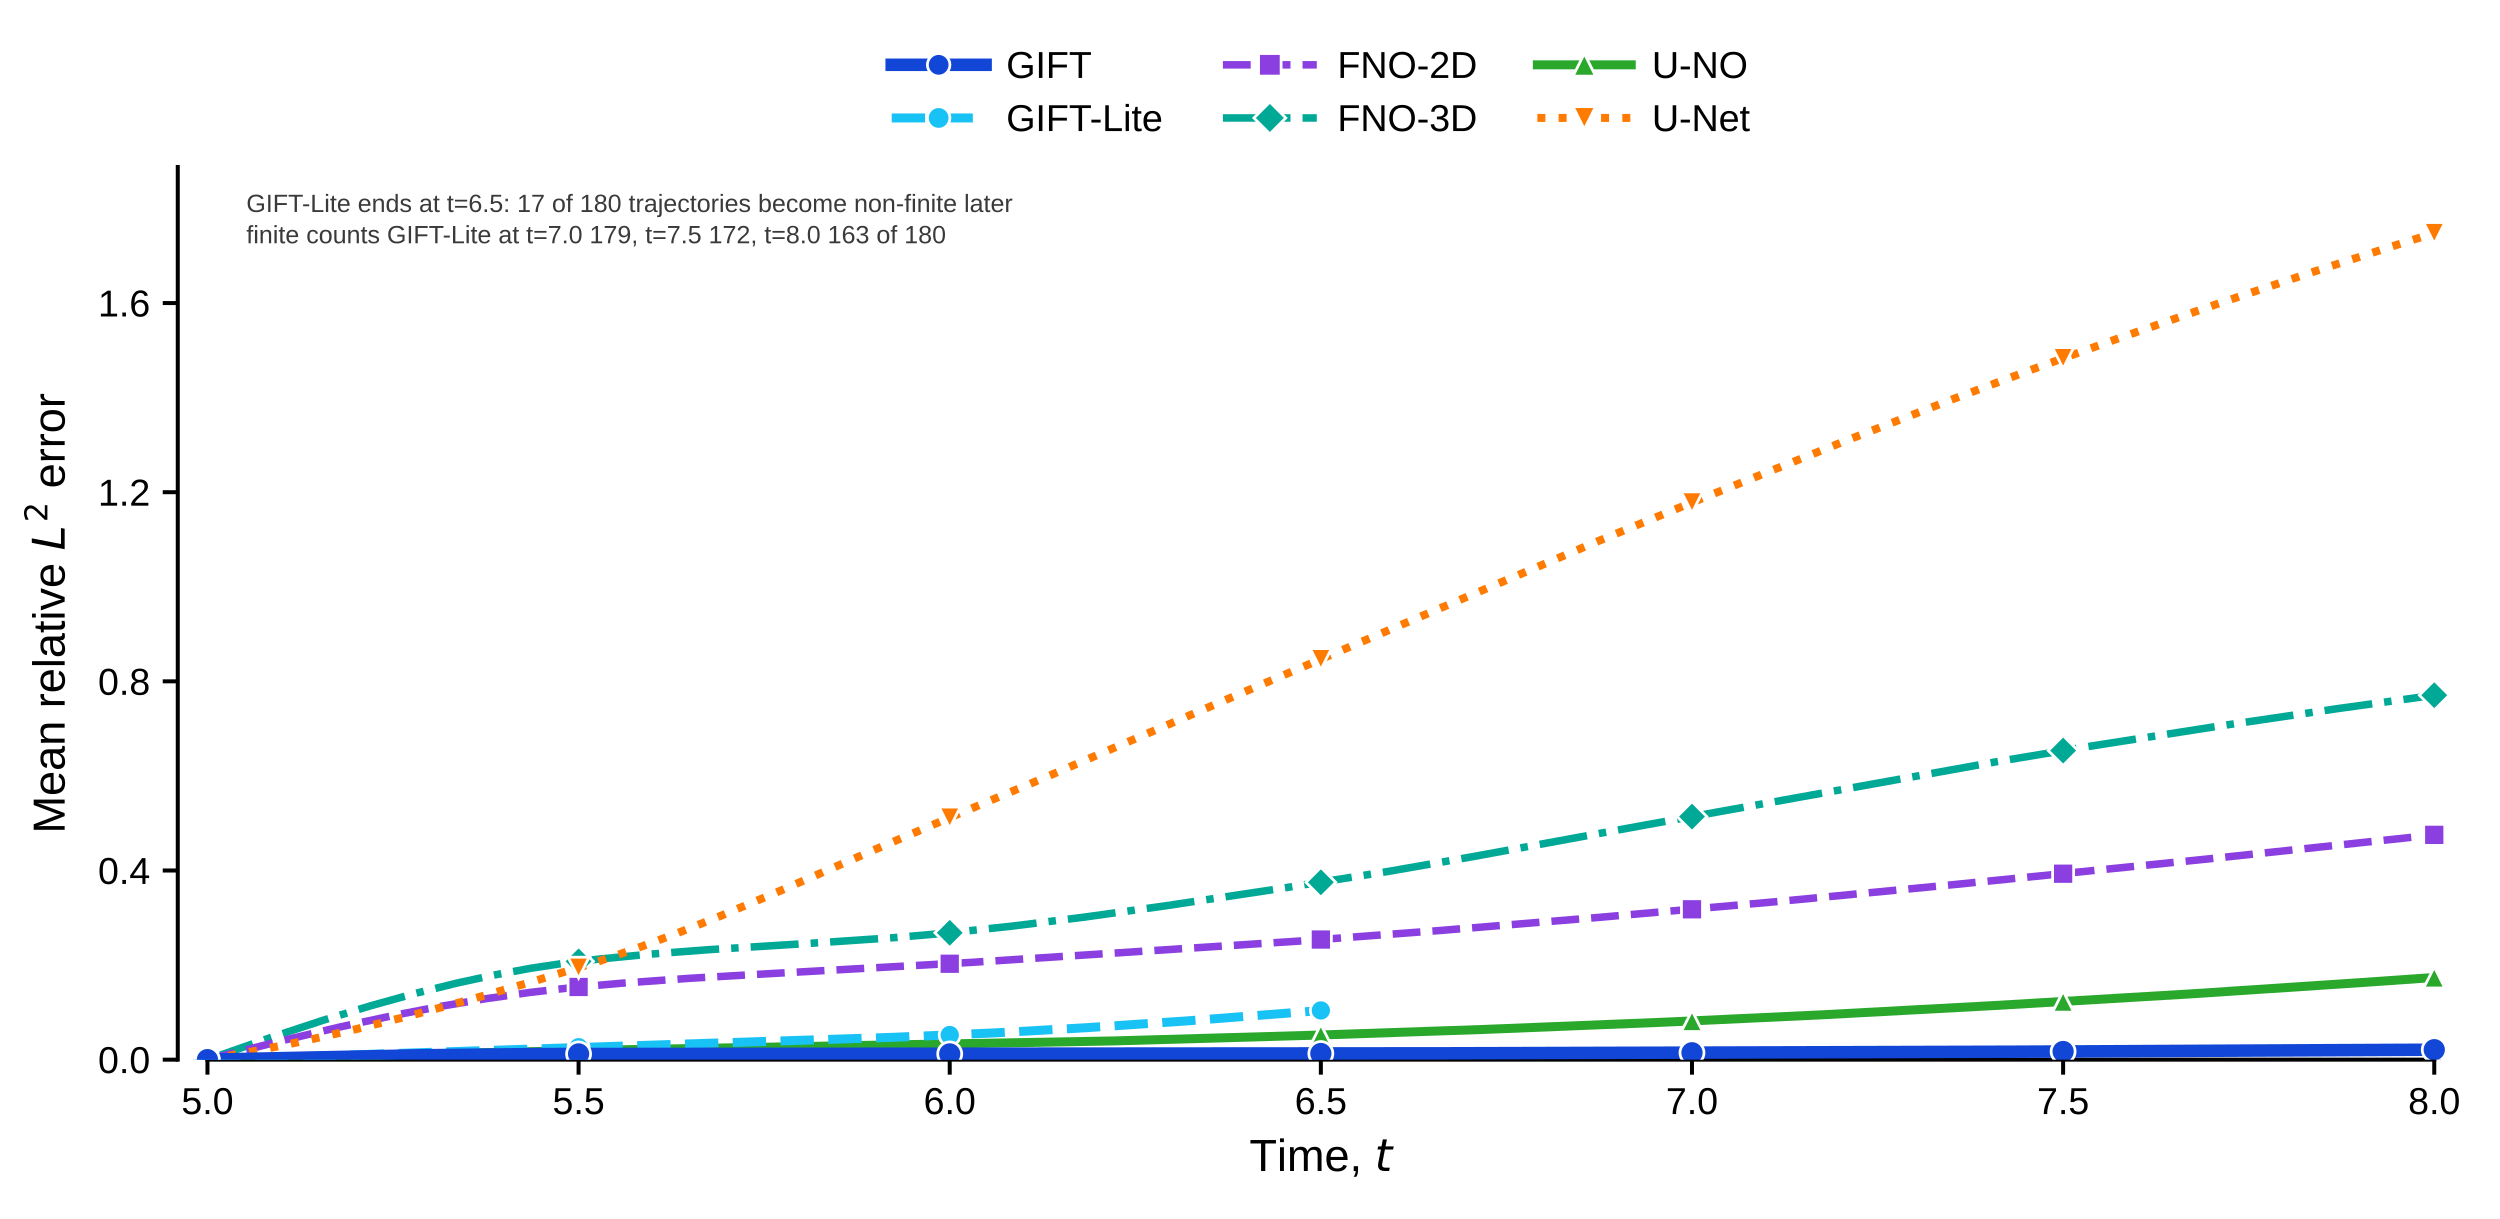
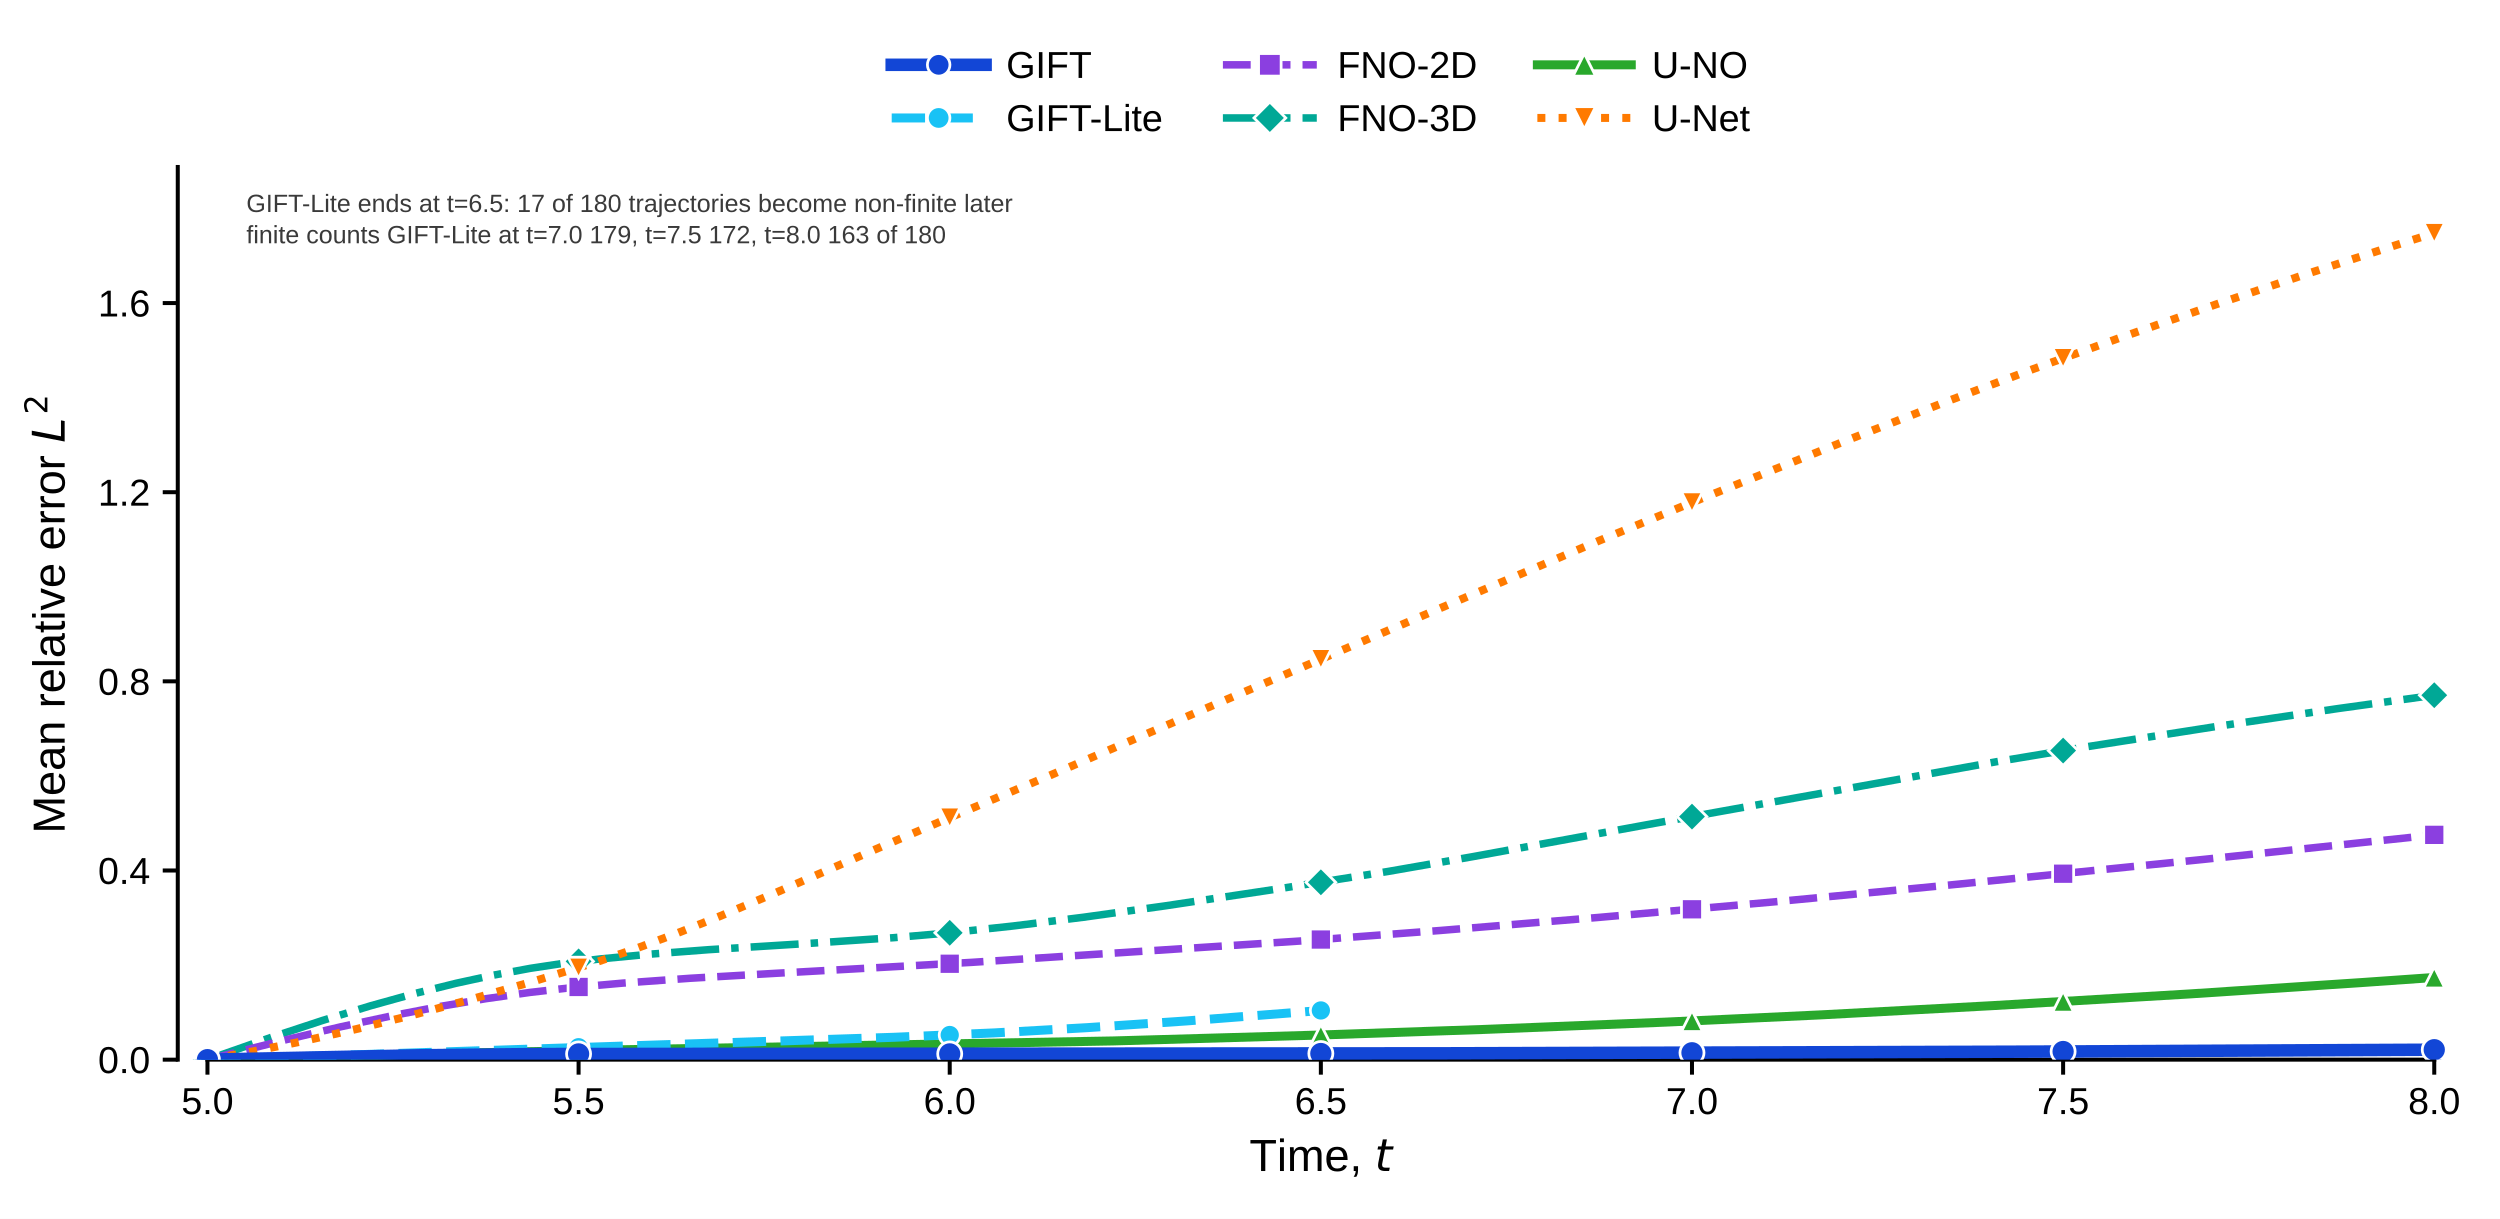
<svg xmlns="http://www.w3.org/2000/svg" xmlns:xlink="http://www.w3.org/1999/xlink" width="499.186pt" height="243.374pt" viewBox="0 0 499.186 243.374" version="1.1">
  <defs>
    <style type="text/css">*{stroke-linejoin: round; stroke-linecap: butt}</style>
  </defs>
  <g id="figure_1">
    <g id="patch_1">
      <path d="M 0 243.374  L 499.186 243.374  L 499.186 0  L 0 0  z " style="fill: #ffffff" />
    </g>
    <g id="axes_1">
      <g id="patch_2">
        <path d="M 35.495 211.584  L 491.986 211.584  L 491.986 33.342  L 35.495 33.342  z " style="fill: #ffffff" />
      </g>
      <g id="matplotlib.axis_1">
        <g id="xtick_1">
          <g id="line2d_1">
            <defs>
-               <path id="m3023a584ef" d="M 0 0  L 0 3  " style="stroke: #000000; stroke-width: 0.8" />
+               <path id="maf83a88691" d="M 0 0  L 0 3  " style="stroke: #000000; stroke-width: 0.8" />
            </defs>
            <g>
-               <use xlink:href="#m3023a584ef" x="41.423" y="211.584" style="stroke: #000000; stroke-width: 0.8" />
+               <use xlink:href="#maf83a88691" x="41.423" y="211.584" style="stroke: #000000; stroke-width: 0.8" />
            </g>
          </g>
          <g id="text_1">
            <text style="font-size: 7.5px; font-family: 'Arial', 'DejaVu Sans', 'Liberation Sans', sans-serif; text-anchor: middle" x="41.423" y="222.452" transform="rotate(-0 41.42346 222.4525)">5.0</text>
          </g>
        </g>
        <g id="xtick_2">
          <g id="line2d_2">
            <g>
-               <use xlink:href="#m3023a584ef" x="115.529" y="211.584" style="stroke: #000000; stroke-width: 0.8" />
+               <use xlink:href="#maf83a88691" x="115.529" y="211.584" style="stroke: #000000; stroke-width: 0.8" />
            </g>
          </g>
          <g id="text_2">
            <text style="font-size: 7.5px; font-family: 'Arial', 'DejaVu Sans', 'Liberation Sans', sans-serif; text-anchor: middle" x="115.529" y="222.452" transform="rotate(-0 115.5292 222.4525)">5.5</text>
          </g>
        </g>
        <g id="xtick_3">
          <g id="line2d_3">
            <g>
-               <use xlink:href="#m3023a584ef" x="189.635" y="211.584" style="stroke: #000000; stroke-width: 0.8" />
+               <use xlink:href="#maf83a88691" x="189.635" y="211.584" style="stroke: #000000; stroke-width: 0.8" />
            </g>
          </g>
          <g id="text_3">
            <text style="font-size: 7.5px; font-family: 'Arial', 'DejaVu Sans', 'Liberation Sans', sans-serif; text-anchor: middle" x="189.635" y="222.452" transform="rotate(-0 189.6349 222.4525)">6.0</text>
          </g>
        </g>
        <g id="xtick_4">
          <g id="line2d_4">
            <g>
-               <use xlink:href="#m3023a584ef" x="263.741" y="211.584" style="stroke: #000000; stroke-width: 0.8" />
+               <use xlink:href="#maf83a88691" x="263.741" y="211.584" style="stroke: #000000; stroke-width: 0.8" />
            </g>
          </g>
          <g id="text_4">
            <text style="font-size: 7.5px; font-family: 'Arial', 'DejaVu Sans', 'Liberation Sans', sans-serif; text-anchor: middle" x="263.741" y="222.452" transform="rotate(-0 263.7407 222.4525)">6.5</text>
          </g>
        </g>
        <g id="xtick_5">
          <g id="line2d_5">
            <g>
-               <use xlink:href="#m3023a584ef" x="337.846" y="211.584" style="stroke: #000000; stroke-width: 0.8" />
+               <use xlink:href="#maf83a88691" x="337.846" y="211.584" style="stroke: #000000; stroke-width: 0.8" />
            </g>
          </g>
          <g id="text_5">
            <text style="font-size: 7.5px; font-family: 'Arial', 'DejaVu Sans', 'Liberation Sans', sans-serif; text-anchor: middle" x="337.846" y="222.452" transform="rotate(-0 337.8464 222.4525)">7.0</text>
          </g>
        </g>
        <g id="xtick_6">
          <g id="line2d_6">
            <g>
-               <use xlink:href="#m3023a584ef" x="411.952" y="211.584" style="stroke: #000000; stroke-width: 0.8" />
+               <use xlink:href="#maf83a88691" x="411.952" y="211.584" style="stroke: #000000; stroke-width: 0.8" />
            </g>
          </g>
          <g id="text_6">
            <text style="font-size: 7.5px; font-family: 'Arial', 'DejaVu Sans', 'Liberation Sans', sans-serif; text-anchor: middle" x="411.952" y="222.452" transform="rotate(-0 411.9521 222.4525)">7.5</text>
          </g>
        </g>
        <g id="xtick_7">
          <g id="line2d_7">
            <g>
-               <use xlink:href="#m3023a584ef" x="486.058" y="211.584" style="stroke: #000000; stroke-width: 0.8" />
+               <use xlink:href="#maf83a88691" x="486.058" y="211.584" style="stroke: #000000; stroke-width: 0.8" />
            </g>
          </g>
          <g id="text_7">
            <text style="font-size: 7.5px; font-family: 'Arial', 'DejaVu Sans', 'Liberation Sans', sans-serif; text-anchor: middle" x="486.058" y="222.452" transform="rotate(-0 486.0579 222.4525)">8.0</text>
          </g>
        </g>
        <g id="text_8">
          <g transform="translate(249.4757 234.3851)">
            <text>
              <tspan x="0" y="-0.562" style="font-size: 9px; font-family: 'Arial'">T</tspan>
              <tspan x="5.498" y="-0.562" style="font-size: 9px; font-family: 'Arial'">i</tspan>
              <tspan x="7.497" y="-0.562" style="font-size: 9px; font-family: 'Arial'">m</tspan>
              <tspan x="14.994" y="-0.562" style="font-size: 9px; font-family: 'Arial'">e</tspan>
              <tspan x="20" y="-0.562" style="font-size: 9px; font-family: 'Arial'">,</tspan>
              <tspan x="22.5" y="-0.562" style="font-size: 9px; font-family: 'Arial'"> </tspan>
              <tspan x="25" y="-0.562" style="font-style: oblique; font-size: 9px; font-family: 'DejaVu Sans'">t</tspan>
            </text>
          </g>
        </g>
      </g>
      <g id="matplotlib.axis_2">
        <g id="ytick_1">
          <g id="line2d_8">
            <defs>
-               <path id="m3b2d69af8d" d="M 0 0  L -3 0  " style="stroke: #000000; stroke-width: 0.8" />
+               <path id="m66aae5d46b" d="M 0 0  L -3 0  " style="stroke: #000000; stroke-width: 0.8" />
            </defs>
            <g>
-               <use xlink:href="#m3b2d69af8d" x="35.495" y="211.584" style="stroke: #000000; stroke-width: 0.8" />
+               <use xlink:href="#m66aae5d46b" x="35.495" y="211.584" style="stroke: #000000; stroke-width: 0.8" />
            </g>
          </g>
          <g id="text_9">
            <text style="font-size: 7.5px; font-family: 'Arial', 'DejaVu Sans', 'Liberation Sans', sans-serif; text-anchor: end" x="29.995" y="214.268" transform="rotate(-0 29.995 214.2683)">0.0</text>
          </g>
        </g>
        <g id="ytick_2">
          <g id="line2d_9">
            <g>
-               <use xlink:href="#m3b2d69af8d" x="35.495" y="173.816" style="stroke: #000000; stroke-width: 0.8" />
+               <use xlink:href="#m66aae5d46b" x="35.495" y="173.816" style="stroke: #000000; stroke-width: 0.8" />
            </g>
          </g>
          <g id="text_10">
            <text style="font-size: 7.5px; font-family: 'Arial', 'DejaVu Sans', 'Liberation Sans', sans-serif; text-anchor: end" x="29.995" y="176.501" transform="rotate(-0 29.995 176.5005)">0.4</text>
          </g>
        </g>
        <g id="ytick_3">
          <g id="line2d_10">
            <g>
-               <use xlink:href="#m3b2d69af8d" x="35.495" y="136.049" style="stroke: #000000; stroke-width: 0.8" />
+               <use xlink:href="#m66aae5d46b" x="35.495" y="136.049" style="stroke: #000000; stroke-width: 0.8" />
            </g>
          </g>
          <g id="text_11">
            <text style="font-size: 7.5px; font-family: 'Arial', 'DejaVu Sans', 'Liberation Sans', sans-serif; text-anchor: end" x="29.995" y="138.733" transform="rotate(-0 29.995 138.7328)">0.8</text>
          </g>
        </g>
        <g id="ytick_4">
          <g id="line2d_11">
            <g>
-               <use xlink:href="#m3b2d69af8d" x="35.495" y="98.281" style="stroke: #000000; stroke-width: 0.8" />
+               <use xlink:href="#m66aae5d46b" x="35.495" y="98.281" style="stroke: #000000; stroke-width: 0.8" />
            </g>
          </g>
          <g id="text_12">
            <text style="font-size: 7.5px; font-family: 'Arial', 'DejaVu Sans', 'Liberation Sans', sans-serif; text-anchor: end" x="29.995" y="100.965" transform="rotate(-0 29.995 100.965)">1.2</text>
          </g>
        </g>
        <g id="ytick_5">
          <g id="line2d_12">
            <g>
-               <use xlink:href="#m3b2d69af8d" x="35.495" y="60.513" style="stroke: #000000; stroke-width: 0.8" />
+               <use xlink:href="#m66aae5d46b" x="35.495" y="60.513" style="stroke: #000000; stroke-width: 0.8" />
            </g>
          </g>
          <g id="text_13">
            <text style="font-size: 7.5px; font-family: 'Arial', 'DejaVu Sans', 'Liberation Sans', sans-serif; text-anchor: end" x="29.995" y="63.197" transform="rotate(-0 29.995 63.19728)">1.6</text>
          </g>
        </g>
        <g id="text_14">
          <g transform="translate(13.78125 166.4279) rotate(-90)">
            <text>
              <tspan x="0" y="-0.873" style="font-size: 9px; font-family: 'Arial'">M</tspan>
              <tspan x="7.497" y="-0.873" style="font-size: 9px; font-family: 'Arial'">e</tspan>
              <tspan x="12.502" y="-0.873" style="font-size: 9px; font-family: 'Arial'">a</tspan>
              <tspan x="17.508" y="-0.873" style="font-size: 9px; font-family: 'Arial'">n</tspan>
              <tspan x="22.513" y="-0.873" style="font-size: 9px; font-family: 'Arial'"> </tspan>
              <tspan x="25.014" y="-0.873" style="font-size: 9px; font-family: 'Arial'">r</tspan>
              <tspan x="28.011" y="-0.873" style="font-size: 9px; font-family: 'Arial'">e</tspan>
              <tspan x="33.016" y="-0.873" style="font-size: 9px; font-family: 'Arial'">l</tspan>
              <tspan x="35.016" y="-0.873" style="font-size: 9px; font-family: 'Arial'">a</tspan>
              <tspan x="40.021" y="-0.873" style="font-size: 9px; font-family: 'Arial'">t</tspan>
              <tspan x="42.521" y="-0.873" style="font-size: 9px; font-family: 'Arial'">i</tspan>
              <tspan x="44.521" y="-0.873" style="font-size: 9px; font-family: 'Arial'">v</tspan>
              <tspan x="49.021" y="-0.873" style="font-size: 9px; font-family: 'Arial'">e</tspan>
              <tspan x="54.026" y="-0.873" style="font-size: 9px; font-family: 'Arial'"> </tspan>
-               <tspan x="66.427" y="-0.873" style="font-size: 9px; font-family: 'Arial'"> </tspan>
-               <tspan x="68.927" y="-0.873" style="font-size: 9px; font-family: 'Arial'">e</tspan>
-               <tspan x="73.933" y="-0.873" style="font-size: 9px; font-family: 'Arial'">r</tspan>
-               <tspan x="76.93" y="-0.873" style="font-size: 9px; font-family: 'Arial'">r</tspan>
-               <tspan x="79.927" y="-0.873" style="font-size: 9px; font-family: 'Arial'">o</tspan>
-               <tspan x="84.932" y="-0.873" style="font-size: 9px; font-family: 'Arial'">r</tspan>
-               <tspan x="56.527" y="-0.873" style="font-style: oblique; font-size: 9px; font-family: 'DejaVu Sans'">L</tspan>
-               <tspan x="62.173" y="-4.319" style="font-size: 6.3px; font-family: 'DejaVu Sans'">2</tspan>
+               <tspan x="56.527" y="-0.873" style="font-size: 9px; font-family: 'Arial'">e</tspan>
+               <tspan x="61.532" y="-0.873" style="font-size: 9px; font-family: 'Arial'">r</tspan>
+               <tspan x="64.529" y="-0.873" style="font-size: 9px; font-family: 'Arial'">r</tspan>
+               <tspan x="67.526" y="-0.873" style="font-size: 9px; font-family: 'Arial'">o</tspan>
+               <tspan x="72.532" y="-0.873" style="font-size: 9px; font-family: 'Arial'">r</tspan>
+               <tspan x="75.529" y="-0.873" style="font-size: 9px; font-family: 'Arial'"> </tspan>
+               <tspan x="78.029" y="-0.873" style="font-style: oblique; font-size: 9px; font-family: 'DejaVu Sans'">L</tspan>
+               <tspan x="83.675" y="-4.319" style="font-size: 6.3px; font-family: 'DejaVu Sans'">2</tspan>
            </text>
          </g>
        </g>
      </g>
      <g id="patch_3">
        <path d="M 35.495 211.584  L 35.495 33.342  " style="fill: none; stroke: #000000; stroke-width: 0.8; stroke-linejoin: miter; stroke-linecap: square" />
      </g>
      <g id="patch_4">
        <path d="M 41.423 211.584  L 486.058 211.584  " style="fill: none; stroke: #000000; stroke-width: 0.8; stroke-linejoin: miter; stroke-linecap: square" />
      </g>
      <g id="line2d_13">
-         <path d="M 41.423 211.584  L 54.021 207.175  L 64.396 203.759  L 74.03 200.822  L 82.923 198.354  L 91.074 196.333  L 98.485 194.722  L 105.895 193.35  L 112.565 192.34  L 119.976 191.46  L 129.609 190.535  L 141.466 189.629  L 161.475 188.377  L 178.519 187.226  L 189.635 186.259  L 202.233 184.904  L 216.313 183.151  L 232.616 180.883  L 254.848 177.542  L 277.08 174.021  L 294.124 171.043  L 328.954 164.653  L 398.613 152.102  L 416.398 149.15  L 442.335 145.092  L 466.79 141.489  L 486.058 138.816  L 486.058 138.816  " clip-path="url(#p2c174005ed)" style="fill: none; stroke-dasharray: 9.6,2.4,1.5,2.4; stroke-dashoffset: 0; stroke: #00a896; stroke-width: 1.5" />
+         <path d="M 41.423 211.584  L 54.021 207.175  L 64.396 203.759  L 74.03 200.822  L 82.923 198.354  L 91.074 196.333  L 98.485 194.722  L 105.895 193.35  L 112.565 192.34  L 119.976 191.46  L 129.609 190.535  L 141.466 189.629  L 161.475 188.377  L 178.519 187.226  L 189.635 186.259  L 202.233 184.904  L 216.313 183.151  L 232.616 180.883  L 254.848 177.542  L 277.08 174.021  L 294.124 171.043  L 328.954 164.653  L 398.613 152.102  L 416.398 149.15  L 442.335 145.092  L 466.79 141.489  L 486.058 138.816  L 486.058 138.816  " clip-path="url(#pe3a542107c)" style="fill: none; stroke-dasharray: 9.6,2.4,1.5,2.4; stroke-dashoffset: 0; stroke: #00a896; stroke-width: 1.5" />
      </g>
      <g id="line2d_14">
        <defs>
-           <path id="m22f53a577e" d="M 0 2.97  L 2.97 0  L 0 -2.97  L -2.97 0  z " style="stroke: #ffffff; stroke-width: 0.55; stroke-linejoin: miter" />
-         </defs>
-         <g clip-path="url(#p2c174005ed)">
-           <use xlink:href="#m22f53a577e" x="41.423" y="211.584" style="fill: #00a896; stroke: #ffffff; stroke-width: 0.55; stroke-linejoin: miter" />
-           <use xlink:href="#m22f53a577e" x="115.529" y="191.963" style="fill: #00a896; stroke: #ffffff; stroke-width: 0.55; stroke-linejoin: miter" />
-           <use xlink:href="#m22f53a577e" x="189.635" y="186.259" style="fill: #00a896; stroke: #ffffff; stroke-width: 0.55; stroke-linejoin: miter" />
-           <use xlink:href="#m22f53a577e" x="263.741" y="176.174" style="fill: #00a896; stroke: #ffffff; stroke-width: 0.55; stroke-linejoin: miter" />
-           <use xlink:href="#m22f53a577e" x="337.846" y="163.054" style="fill: #00a896; stroke: #ffffff; stroke-width: 0.55; stroke-linejoin: miter" />
-           <use xlink:href="#m22f53a577e" x="411.952" y="149.868" style="fill: #00a896; stroke: #ffffff; stroke-width: 0.55; stroke-linejoin: miter" />
-           <use xlink:href="#m22f53a577e" x="486.058" y="138.816" style="fill: #00a896; stroke: #ffffff; stroke-width: 0.55; stroke-linejoin: miter" />
+           <path id="m7bc236d06b" d="M 0 2.97  L 2.97 0  L 0 -2.97  L -2.97 0  z " style="stroke: #ffffff; stroke-width: 0.55; stroke-linejoin: miter" />
+         </defs>
+         <g clip-path="url(#pe3a542107c)">
+           <use xlink:href="#m7bc236d06b" x="41.423" y="211.584" style="fill: #00a896; stroke: #ffffff; stroke-width: 0.55; stroke-linejoin: miter" />
+           <use xlink:href="#m7bc236d06b" x="115.529" y="191.963" style="fill: #00a896; stroke: #ffffff; stroke-width: 0.55; stroke-linejoin: miter" />
+           <use xlink:href="#m7bc236d06b" x="189.635" y="186.259" style="fill: #00a896; stroke: #ffffff; stroke-width: 0.55; stroke-linejoin: miter" />
+           <use xlink:href="#m7bc236d06b" x="263.741" y="176.174" style="fill: #00a896; stroke: #ffffff; stroke-width: 0.55; stroke-linejoin: miter" />
+           <use xlink:href="#m7bc236d06b" x="337.846" y="163.054" style="fill: #00a896; stroke: #ffffff; stroke-width: 0.55; stroke-linejoin: miter" />
+           <use xlink:href="#m7bc236d06b" x="411.952" y="149.868" style="fill: #00a896; stroke: #ffffff; stroke-width: 0.55; stroke-linejoin: miter" />
+           <use xlink:href="#m7bc236d06b" x="486.058" y="138.816" style="fill: #00a896; stroke: #ffffff; stroke-width: 0.55; stroke-linejoin: miter" />
        </g>
      </g>
      <g id="line2d_15">
-         <path d="M 41.423 211.584  L 56.245 207.811  L 68.102 205.011  L 78.476 202.776  L 88.11 200.918  L 97.003 199.417  L 105.895 198.151  L 114.047 197.218  L 124.422 196.296  L 137.761 195.337  L 154.805 194.349  L 194.081 192.154  L 260.035 187.869  L 287.455 185.803  L 319.32 183.174  L 354.891 180.021  L 388.979 176.745  L 440.112 171.589  L 483.094 167.023  L 486.058 166.7  L 486.058 166.7  " clip-path="url(#p2c174005ed)" style="fill: none; stroke-dasharray: 5.55,2.4; stroke-dashoffset: 0; stroke: #8b3fe0; stroke-width: 1.5" />
+         <path d="M 41.423 211.584  L 56.245 207.811  L 68.102 205.011  L 78.476 202.776  L 88.11 200.918  L 97.003 199.417  L 105.895 198.151  L 114.047 197.218  L 124.422 196.296  L 137.761 195.337  L 154.805 194.349  L 194.081 192.154  L 260.035 187.869  L 287.455 185.803  L 319.32 183.174  L 354.891 180.021  L 388.979 176.745  L 440.112 171.589  L 483.094 167.023  L 486.058 166.7  L 486.058 166.7  " clip-path="url(#pe3a542107c)" style="fill: none; stroke-dasharray: 5.55,2.4; stroke-dashoffset: 0; stroke: #8b3fe0; stroke-width: 1.5" />
      </g>
      <g id="legend_1">
        <g id="line2d_16">
          <path d="M 178.051 12.943  L 187.426 12.943  L 196.801 12.943  " style="fill: none; stroke: #1246d6; stroke-width: 2.5; stroke-linecap: square" />
          <defs>
-             <path id="m9d3c59c82a" d="M 0 2.25  C 0.597 2.25 1.169 2.013 1.591 1.591  C 2.013 1.169 2.25 0.597 2.25 0  C 2.25 -0.597 2.013 -1.169 1.591 -1.591  C 1.169 -2.013 0.597 -2.25 0 -2.25  C -0.597 -2.25 -1.169 -2.013 -1.591 -1.591  C -2.013 -1.169 -2.25 -0.597 -2.25 0  C -2.25 0.597 -2.013 1.169 -1.591 1.591  C -1.169 2.013 -0.597 2.25 0 2.25  z " style="stroke: #ffffff; stroke-width: 0.55" />
-           </defs>
-           <g>
-             <use xlink:href="#m9d3c59c82a" x="187.426" y="12.943" style="fill: #1246d6; stroke: #ffffff; stroke-width: 0.55" />
+             <path id="m7135bdcdab" d="M 0 2.25  C 0.597 2.25 1.169 2.013 1.591 1.591  C 2.013 1.169 2.25 0.597 2.25 0  C 2.25 -0.597 2.013 -1.169 1.591 -1.591  C 1.169 -2.013 0.597 -2.25 0 -2.25  C -0.597 -2.25 -1.169 -2.013 -1.591 -1.591  C -2.013 -1.169 -2.25 -0.597 -2.25 0  C -2.25 0.597 -2.013 1.169 -1.591 1.591  C -1.169 2.013 -0.597 2.25 0 2.25  z " style="stroke: #ffffff; stroke-width: 0.55" />
+           </defs>
+           <g>
+             <use xlink:href="#m7135bdcdab" x="187.426" y="12.943" style="fill: #1246d6; stroke: #ffffff; stroke-width: 0.55" />
          </g>
        </g>
        <g id="text_15">
          <text style="font-size: 7.5px; font-family: 'Arial', 'DejaVu Sans', 'Liberation Sans', sans-serif; text-anchor: start" x="200.926" y="15.568" transform="rotate(-0 200.9258 15.56836)">GIFT</text>
        </g>
        <g id="line2d_17">
          <path d="M 178.051 23.552  L 187.426 23.552  L 196.801 23.552  " style="fill: none; stroke-dasharray: 6.66,2.88; stroke-dashoffset: 0; stroke: #19c2f5; stroke-width: 1.8" />
          <defs>
-             <path id="m0f93054264" d="M 0 2.25  C 0.597 2.25 1.169 2.013 1.591 1.591  C 2.013 1.169 2.25 0.597 2.25 0  C 2.25 -0.597 2.013 -1.169 1.591 -1.591  C 1.169 -2.013 0.597 -2.25 0 -2.25  C -0.597 -2.25 -1.169 -2.013 -1.591 -1.591  C -2.013 -1.169 -2.25 -0.597 -2.25 0  C -2.25 0.597 -2.013 1.169 -1.591 1.591  C -1.169 2.013 -0.597 2.25 0 2.25  z " style="stroke: #ffffff; stroke-width: 0.55" />
-           </defs>
-           <g>
-             <use xlink:href="#m0f93054264" x="187.426" y="23.552" style="fill: #19c2f5; stroke: #ffffff; stroke-width: 0.55" />
+             <path id="mbcfdee666c" d="M 0 2.25  C 0.597 2.25 1.169 2.013 1.591 1.591  C 2.013 1.169 2.25 0.597 2.25 0  C 2.25 -0.597 2.013 -1.169 1.591 -1.591  C 1.169 -2.013 0.597 -2.25 0 -2.25  C -0.597 -2.25 -1.169 -2.013 -1.591 -1.591  C -2.013 -1.169 -2.25 -0.597 -2.25 0  C -2.25 0.597 -2.013 1.169 -1.591 1.591  C -1.169 2.013 -0.597 2.25 0 2.25  z " style="stroke: #ffffff; stroke-width: 0.55" />
+           </defs>
+           <g>
+             <use xlink:href="#mbcfdee666c" x="187.426" y="23.552" style="fill: #19c2f5; stroke: #ffffff; stroke-width: 0.55" />
          </g>
        </g>
        <g id="text_16">
          <text style="font-size: 7.5px; font-family: 'Arial', 'DejaVu Sans', 'Liberation Sans', sans-serif; text-anchor: start" x="200.926" y="26.177" transform="rotate(-0 200.9258 26.17734)">GIFT-Lite</text>
        </g>
        <g id="line2d_18">
          <path d="M 244.181 12.943  L 253.556 12.943  L 262.931 12.943  " style="fill: none; stroke-dasharray: 5.55,2.4; stroke-dashoffset: 0; stroke: #8b3fe0; stroke-width: 1.5" />
          <defs>
-             <path id="m4a6d211896" d="M -2.25 2.25  L 2.25 2.25  L 2.25 -2.25  L -2.25 -2.25  z " style="stroke: #ffffff; stroke-width: 0.55; stroke-linejoin: miter" />
-           </defs>
-           <g>
-             <use xlink:href="#m4a6d211896" x="253.556" y="12.943" style="fill: #8b3fe0; stroke: #ffffff; stroke-width: 0.55; stroke-linejoin: miter" />
+             <path id="m26092db5bb" d="M -2.25 2.25  L 2.25 2.25  L 2.25 -2.25  L -2.25 -2.25  z " style="stroke: #ffffff; stroke-width: 0.55; stroke-linejoin: miter" />
+           </defs>
+           <g>
+             <use xlink:href="#m26092db5bb" x="253.556" y="12.943" style="fill: #8b3fe0; stroke: #ffffff; stroke-width: 0.55; stroke-linejoin: miter" />
          </g>
        </g>
        <g id="text_17">
          <text style="font-size: 7.5px; font-family: 'Arial', 'DejaVu Sans', 'Liberation Sans', sans-serif; text-anchor: start" x="267.056" y="15.568" transform="rotate(-0 267.0559 15.56836)">FNO-2D</text>
        </g>
        <g id="line2d_19">
          <path d="M 244.181 23.552  L 253.556 23.552  L 262.931 23.552  " style="fill: none; stroke-dasharray: 9.6,2.4,1.5,2.4; stroke-dashoffset: 0; stroke: #00a896; stroke-width: 1.5" />
          <defs>
-             <path id="mf1fbc29eca" d="M 0 3.182  L 3.182 0  L 0 -3.182  L -3.182 0  z " style="stroke: #ffffff; stroke-width: 0.55; stroke-linejoin: miter" />
-           </defs>
-           <g>
-             <use xlink:href="#mf1fbc29eca" x="253.556" y="23.552" style="fill: #00a896; stroke: #ffffff; stroke-width: 0.55; stroke-linejoin: miter" />
+             <path id="m06d7bd93ff" d="M 0 3.182  L 3.182 0  L 0 -3.182  L -3.182 0  z " style="stroke: #ffffff; stroke-width: 0.55; stroke-linejoin: miter" />
+           </defs>
+           <g>
+             <use xlink:href="#m06d7bd93ff" x="253.556" y="23.552" style="fill: #00a896; stroke: #ffffff; stroke-width: 0.55; stroke-linejoin: miter" />
          </g>
        </g>
        <g id="text_18">
          <text style="font-size: 7.5px; font-family: 'Arial', 'DejaVu Sans', 'Liberation Sans', sans-serif; text-anchor: start" x="267.056" y="26.177" transform="rotate(-0 267.0559 26.17734)">FNO-3D</text>
        </g>
        <g id="line2d_20">
          <path d="M 306.971 12.943  L 316.346 12.943  L 325.721 12.943  " style="fill: none; stroke: #29a82c; stroke-width: 1.8; stroke-linecap: square" />
          <defs>
-             <path id="mb418bd3053" d="M 0 -2.25  L -2.25 2.25  L 2.25 2.25  z " style="stroke: #ffffff; stroke-width: 0.55; stroke-linejoin: miter" />
-           </defs>
-           <g>
-             <use xlink:href="#mb418bd3053" x="316.346" y="12.943" style="fill: #29a82c; stroke: #ffffff; stroke-width: 0.55; stroke-linejoin: miter" />
+             <path id="m3d282700f5" d="M 0 -2.25  L -2.25 2.25  L 2.25 2.25  z " style="stroke: #ffffff; stroke-width: 0.55; stroke-linejoin: miter" />
+           </defs>
+           <g>
+             <use xlink:href="#m3d282700f5" x="316.346" y="12.943" style="fill: #29a82c; stroke: #ffffff; stroke-width: 0.55; stroke-linejoin: miter" />
          </g>
        </g>
        <g id="text_19">
          <text style="font-size: 7.5px; font-family: 'Arial', 'DejaVu Sans', 'Liberation Sans', sans-serif; text-anchor: start" x="329.846" y="15.568" transform="rotate(-0 329.8461 15.56836)">U-NO</text>
        </g>
        <g id="line2d_21">
          <path d="M 306.971 23.552  L 316.346 23.552  L 325.721 23.552  " style="fill: none; stroke-dasharray: 1.6,2.64; stroke-dashoffset: 0; stroke: #ff7a00; stroke-width: 1.6" />
          <defs>
-             <path id="m6da192b575" d="M -0 2.25  L 2.25 -2.25  L -2.25 -2.25  z " style="stroke: #ffffff; stroke-width: 0.55; stroke-linejoin: miter" />
-           </defs>
-           <g>
-             <use xlink:href="#m6da192b575" x="316.346" y="23.552" style="fill: #ff7a00; stroke: #ffffff; stroke-width: 0.55; stroke-linejoin: miter" />
+             <path id="m3609358bed" d="M -0 2.25  L 2.25 -2.25  L -2.25 -2.25  z " style="stroke: #ffffff; stroke-width: 0.55; stroke-linejoin: miter" />
+           </defs>
+           <g>
+             <use xlink:href="#m3609358bed" x="316.346" y="23.552" style="fill: #ff7a00; stroke: #ffffff; stroke-width: 0.55; stroke-linejoin: miter" />
          </g>
        </g>
        <g id="text_20">
          <text style="font-size: 7.5px; font-family: 'Arial', 'DejaVu Sans', 'Liberation Sans', sans-serif; text-anchor: start" x="329.846" y="26.177" transform="rotate(-0 329.8461 26.17734)">U-Net</text>
        </g>
      </g>
      <g id="line2d_22">
        <defs>
-           <path id="mb959daa8c6" d="M -2.1 2.1  L 2.1 2.1  L 2.1 -2.1  L -2.1 -2.1  z " style="stroke: #ffffff; stroke-width: 0.55; stroke-linejoin: miter" />
-         </defs>
-         <g clip-path="url(#p2c174005ed)">
-           <use xlink:href="#mb959daa8c6" x="41.423" y="211.584" style="fill: #8b3fe0; stroke: #ffffff; stroke-width: 0.55; stroke-linejoin: miter" />
-           <use xlink:href="#mb959daa8c6" x="115.529" y="197.073" style="fill: #8b3fe0; stroke: #ffffff; stroke-width: 0.55; stroke-linejoin: miter" />
-           <use xlink:href="#mb959daa8c6" x="189.635" y="192.437" style="fill: #8b3fe0; stroke: #ffffff; stroke-width: 0.55; stroke-linejoin: miter" />
-           <use xlink:href="#mb959daa8c6" x="263.741" y="187.602" style="fill: #8b3fe0; stroke: #ffffff; stroke-width: 0.55; stroke-linejoin: miter" />
-           <use xlink:href="#mb959daa8c6" x="337.846" y="181.564" style="fill: #8b3fe0; stroke: #ffffff; stroke-width: 0.55; stroke-linejoin: miter" />
-           <use xlink:href="#mb959daa8c6" x="411.952" y="174.458" style="fill: #8b3fe0; stroke: #ffffff; stroke-width: 0.55; stroke-linejoin: miter" />
-           <use xlink:href="#mb959daa8c6" x="486.058" y="166.7" style="fill: #8b3fe0; stroke: #ffffff; stroke-width: 0.55; stroke-linejoin: miter" />
+           <path id="m039f1d43d8" d="M -2.1 2.1  L 2.1 2.1  L 2.1 -2.1  L -2.1 -2.1  z " style="stroke: #ffffff; stroke-width: 0.55; stroke-linejoin: miter" />
+         </defs>
+         <g clip-path="url(#pe3a542107c)">
+           <use xlink:href="#m039f1d43d8" x="41.423" y="211.584" style="fill: #8b3fe0; stroke: #ffffff; stroke-width: 0.55; stroke-linejoin: miter" />
+           <use xlink:href="#m039f1d43d8" x="115.529" y="197.073" style="fill: #8b3fe0; stroke: #ffffff; stroke-width: 0.55; stroke-linejoin: miter" />
+           <use xlink:href="#m039f1d43d8" x="189.635" y="192.437" style="fill: #8b3fe0; stroke: #ffffff; stroke-width: 0.55; stroke-linejoin: miter" />
+           <use xlink:href="#m039f1d43d8" x="263.741" y="187.602" style="fill: #8b3fe0; stroke: #ffffff; stroke-width: 0.55; stroke-linejoin: miter" />
+           <use xlink:href="#m039f1d43d8" x="337.846" y="181.564" style="fill: #8b3fe0; stroke: #ffffff; stroke-width: 0.55; stroke-linejoin: miter" />
+           <use xlink:href="#m039f1d43d8" x="411.952" y="174.458" style="fill: #8b3fe0; stroke: #ffffff; stroke-width: 0.55; stroke-linejoin: miter" />
+           <use xlink:href="#m039f1d43d8" x="486.058" y="166.7" style="fill: #8b3fe0; stroke: #ffffff; stroke-width: 0.55; stroke-linejoin: miter" />
        </g>
      </g>
      <g id="line2d_23">
-         <path d="M 41.423 211.584  L 51.057 209.834  L 60.691 207.859  L 71.066 205.501  L 82.182 202.735  L 94.039 199.542  L 106.637 195.914  L 119.234 192.056  L 126.645 189.528  L 134.797 186.501  L 143.689 182.964  L 154.805 178.294  L 175.555 169.264  L 189.635 163.257  L 209.643 154.828  L 243.732 140.178  L 285.972 122.119  L 319.32 107.956  L 337.846 100.323  L 368.971 87.842  L 388.979 80.059  L 406.024 73.668  L 423.068 67.535  L 442.335 60.828  L 460.862 54.612  L 478.647 48.869  L 486.058 46.545  L 486.058 46.545  " clip-path="url(#p2c174005ed)" style="fill: none; stroke-dasharray: 1.6,2.64; stroke-dashoffset: 0; stroke: #ff7a00; stroke-width: 1.6" />
+         <path d="M 41.423 211.584  L 51.057 209.834  L 60.691 207.859  L 71.066 205.501  L 82.182 202.735  L 94.039 199.542  L 106.637 195.914  L 119.234 192.056  L 126.645 189.528  L 134.797 186.501  L 143.689 182.964  L 154.805 178.294  L 175.555 169.264  L 189.635 163.257  L 209.643 154.828  L 243.732 140.178  L 285.972 122.119  L 319.32 107.956  L 337.846 100.323  L 368.971 87.842  L 388.979 80.059  L 406.024 73.668  L 423.068 67.535  L 442.335 60.828  L 460.862 54.612  L 478.647 48.869  L 486.058 46.545  L 486.058 46.545  " clip-path="url(#pe3a542107c)" style="fill: none; stroke-dasharray: 1.6,2.64; stroke-dashoffset: 0; stroke: #ff7a00; stroke-width: 1.6" />
      </g>
      <g id="line2d_24">
        <defs>
-           <path id="m4fcabd6a0d" d="M -0 2.1  L 2.1 -2.1  L -2.1 -2.1  z " style="stroke: #ffffff; stroke-width: 0.55; stroke-linejoin: miter" />
-         </defs>
-         <g clip-path="url(#p2c174005ed)">
-           <use xlink:href="#m4fcabd6a0d" x="41.423" y="211.584" style="fill: #ff7a00; stroke: #ffffff; stroke-width: 0.55; stroke-linejoin: miter" />
-           <use xlink:href="#m4fcabd6a0d" x="115.529" y="193.227" style="fill: #ff7a00; stroke: #ffffff; stroke-width: 0.55; stroke-linejoin: miter" />
-           <use xlink:href="#m4fcabd6a0d" x="189.635" y="163.257" style="fill: #ff7a00; stroke: #ffffff; stroke-width: 0.55; stroke-linejoin: miter" />
-           <use xlink:href="#m4fcabd6a0d" x="263.741" y="131.614" style="fill: #ff7a00; stroke: #ffffff; stroke-width: 0.55; stroke-linejoin: miter" />
-           <use xlink:href="#m4fcabd6a0d" x="337.846" y="100.323" style="fill: #ff7a00; stroke: #ffffff; stroke-width: 0.55; stroke-linejoin: miter" />
-           <use xlink:href="#m4fcabd6a0d" x="411.952" y="71.51" style="fill: #ff7a00; stroke: #ffffff; stroke-width: 0.55; stroke-linejoin: miter" />
-           <use xlink:href="#m4fcabd6a0d" x="486.058" y="46.545" style="fill: #ff7a00; stroke: #ffffff; stroke-width: 0.55; stroke-linejoin: miter" />
+           <path id="mce375c8432" d="M -0 2.1  L 2.1 -2.1  L -2.1 -2.1  z " style="stroke: #ffffff; stroke-width: 0.55; stroke-linejoin: miter" />
+         </defs>
+         <g clip-path="url(#pe3a542107c)">
+           <use xlink:href="#mce375c8432" x="41.423" y="211.584" style="fill: #ff7a00; stroke: #ffffff; stroke-width: 0.55; stroke-linejoin: miter" />
+           <use xlink:href="#mce375c8432" x="115.529" y="193.227" style="fill: #ff7a00; stroke: #ffffff; stroke-width: 0.55; stroke-linejoin: miter" />
+           <use xlink:href="#mce375c8432" x="189.635" y="163.257" style="fill: #ff7a00; stroke: #ffffff; stroke-width: 0.55; stroke-linejoin: miter" />
+           <use xlink:href="#mce375c8432" x="263.741" y="131.614" style="fill: #ff7a00; stroke: #ffffff; stroke-width: 0.55; stroke-linejoin: miter" />
+           <use xlink:href="#mce375c8432" x="337.846" y="100.323" style="fill: #ff7a00; stroke: #ffffff; stroke-width: 0.55; stroke-linejoin: miter" />
+           <use xlink:href="#mce375c8432" x="411.952" y="71.51" style="fill: #ff7a00; stroke: #ffffff; stroke-width: 0.55; stroke-linejoin: miter" />
+           <use xlink:href="#mce375c8432" x="486.058" y="46.545" style="fill: #ff7a00; stroke: #ffffff; stroke-width: 0.55; stroke-linejoin: miter" />
        </g>
      </g>
      <g id="line2d_25">
-         <path d="M 41.423 211.584  L 86.628 210.387  L 124.422 209.605  L 222.241 207.85  L 263 206.686  L 296.347 205.55  L 332.659 204.088  L 363.783 202.633  L 397.872 200.799  L 437.148 198.468  L 471.978 196.164  L 486.058 195.174  L 486.058 195.174  " clip-path="url(#p2c174005ed)" style="fill: none; stroke: #29a82c; stroke-width: 1.8; stroke-linecap: round" />
+         <path d="M 41.423 211.584  L 86.628 210.387  L 124.422 209.605  L 222.241 207.85  L 263 206.686  L 296.347 205.55  L 332.659 204.088  L 363.783 202.633  L 397.872 200.799  L 437.148 198.468  L 471.978 196.164  L 486.058 195.174  L 486.058 195.174  " clip-path="url(#pe3a542107c)" style="fill: none; stroke: #29a82c; stroke-width: 1.8; stroke-linecap: round" />
      </g>
      <g id="line2d_26">
        <defs>
-           <path id="m9a77e0317f" d="M 0 -2.1  L -2.1 2.1  L 2.1 2.1  z " style="stroke: #ffffff; stroke-width: 0.55; stroke-linejoin: miter" />
-         </defs>
-         <g clip-path="url(#p2c174005ed)">
-           <use xlink:href="#m9a77e0317f" x="41.423" y="211.584" style="fill: #29a82c; stroke: #ffffff; stroke-width: 0.55; stroke-linejoin: miter" />
-           <use xlink:href="#m9a77e0317f" x="115.529" y="209.765" style="fill: #29a82c; stroke: #ffffff; stroke-width: 0.55; stroke-linejoin: miter" />
-           <use xlink:href="#m9a77e0317f" x="189.635" y="208.597" style="fill: #29a82c; stroke: #ffffff; stroke-width: 0.55; stroke-linejoin: miter" />
-           <use xlink:href="#m9a77e0317f" x="263.741" y="206.663" style="fill: #29a82c; stroke: #ffffff; stroke-width: 0.55; stroke-linejoin: miter" />
-           <use xlink:href="#m9a77e0317f" x="337.846" y="203.862" style="fill: #29a82c; stroke: #ffffff; stroke-width: 0.55; stroke-linejoin: miter" />
-           <use xlink:href="#m9a77e0317f" x="411.952" y="199.992" style="fill: #29a82c; stroke: #ffffff; stroke-width: 0.55; stroke-linejoin: miter" />
-           <use xlink:href="#m9a77e0317f" x="486.058" y="195.174" style="fill: #29a82c; stroke: #ffffff; stroke-width: 0.55; stroke-linejoin: miter" />
+           <path id="m8150d9b13b" d="M 0 -2.1  L -2.1 2.1  L 2.1 2.1  z " style="stroke: #ffffff; stroke-width: 0.55; stroke-linejoin: miter" />
+         </defs>
+         <g clip-path="url(#pe3a542107c)">
+           <use xlink:href="#m8150d9b13b" x="41.423" y="211.584" style="fill: #29a82c; stroke: #ffffff; stroke-width: 0.55; stroke-linejoin: miter" />
+           <use xlink:href="#m8150d9b13b" x="115.529" y="209.765" style="fill: #29a82c; stroke: #ffffff; stroke-width: 0.55; stroke-linejoin: miter" />
+           <use xlink:href="#m8150d9b13b" x="189.635" y="208.597" style="fill: #29a82c; stroke: #ffffff; stroke-width: 0.55; stroke-linejoin: miter" />
+           <use xlink:href="#m8150d9b13b" x="263.741" y="206.663" style="fill: #29a82c; stroke: #ffffff; stroke-width: 0.55; stroke-linejoin: miter" />
+           <use xlink:href="#m8150d9b13b" x="337.846" y="203.862" style="fill: #29a82c; stroke: #ffffff; stroke-width: 0.55; stroke-linejoin: miter" />
+           <use xlink:href="#m8150d9b13b" x="411.952" y="199.992" style="fill: #29a82c; stroke: #ffffff; stroke-width: 0.55; stroke-linejoin: miter" />
+           <use xlink:href="#m8150d9b13b" x="486.058" y="195.174" style="fill: #29a82c; stroke: #ffffff; stroke-width: 0.55; stroke-linejoin: miter" />
        </g>
      </g>
      <g id="line2d_27">
-         <path d="M 41.423 211.584  L 142.948 208.269  L 178.519 207.119  L 198.528 206.244  L 217.054 205.198  L 237.063 203.844  L 260.035 202.065  L 263.741 201.761  L 263.741 201.761  " clip-path="url(#p2c174005ed)" style="fill: none; stroke-dasharray: 6.66,2.88; stroke-dashoffset: 0; stroke: #19c2f5; stroke-width: 1.8" />
+         <path d="M 41.423 211.584  L 142.948 208.269  L 178.519 207.119  L 198.528 206.244  L 217.054 205.198  L 237.063 203.844  L 260.035 202.065  L 263.741 201.761  L 263.741 201.761  " clip-path="url(#pe3a542107c)" style="fill: none; stroke-dasharray: 6.66,2.88; stroke-dashoffset: 0; stroke: #19c2f5; stroke-width: 1.8" />
      </g>
      <g id="line2d_28">
        <defs>
-           <path id="m8dde258b8d" d="M 0 2.1  C 0.557 2.1 1.091 1.879 1.485 1.485  C 1.879 1.091 2.1 0.557 2.1 0  C 2.1 -0.557 1.879 -1.091 1.485 -1.485  C 1.091 -1.879 0.557 -2.1 0 -2.1  C -0.557 -2.1 -1.091 -1.879 -1.485 -1.485  C -1.879 -1.091 -2.1 -0.557 -2.1 0  C -2.1 0.557 -1.879 1.091 -1.485 1.485  C -1.091 1.879 -0.557 2.1 0 2.1  z " style="stroke: #ffffff; stroke-width: 0.55" />
-         </defs>
-         <g clip-path="url(#p2c174005ed)">
-           <use xlink:href="#m8dde258b8d" x="41.423" y="211.584" style="fill: #19c2f5; stroke: #ffffff; stroke-width: 0.55" />
-           <use xlink:href="#m8dde258b8d" x="115.529" y="209.104" style="fill: #19c2f5; stroke: #ffffff; stroke-width: 0.55" />
-           <use xlink:href="#m8dde258b8d" x="189.635" y="206.664" style="fill: #19c2f5; stroke: #ffffff; stroke-width: 0.55" />
-           <use xlink:href="#m8dde258b8d" x="263.741" y="201.761" style="fill: #19c2f5; stroke: #ffffff; stroke-width: 0.55" />
+           <path id="ma7e6b10f5e" d="M 0 2.1  C 0.557 2.1 1.091 1.879 1.485 1.485  C 1.879 1.091 2.1 0.557 2.1 0  C 2.1 -0.557 1.879 -1.091 1.485 -1.485  C 1.091 -1.879 0.557 -2.1 0 -2.1  C -0.557 -2.1 -1.091 -1.879 -1.485 -1.485  C -1.879 -1.091 -2.1 -0.557 -2.1 0  C -2.1 0.557 -1.879 1.091 -1.485 1.485  C -1.091 1.879 -0.557 2.1 0 2.1  z " style="stroke: #ffffff; stroke-width: 0.55" />
+         </defs>
+         <g clip-path="url(#pe3a542107c)">
+           <use xlink:href="#ma7e6b10f5e" x="41.423" y="211.584" style="fill: #19c2f5; stroke: #ffffff; stroke-width: 0.55" />
+           <use xlink:href="#ma7e6b10f5e" x="115.529" y="209.104" style="fill: #19c2f5; stroke: #ffffff; stroke-width: 0.55" />
+           <use xlink:href="#ma7e6b10f5e" x="189.635" y="206.664" style="fill: #19c2f5; stroke: #ffffff; stroke-width: 0.55" />
+           <use xlink:href="#ma7e6b10f5e" x="263.741" y="201.761" style="fill: #19c2f5; stroke: #ffffff; stroke-width: 0.55" />
        </g>
      </g>
      <g id="line2d_29">
-         <path d="M 41.423 211.584  L 83.664 210.715  L 106.637 210.467  L 133.315 210.44  L 288.196 210.32  L 401.577 210.001  L 486.058 209.598  L 486.058 209.598  " clip-path="url(#p2c174005ed)" style="fill: none; stroke: #1246d6; stroke-width: 2.5; stroke-linecap: round" />
+         <path d="M 41.423 211.584  L 83.664 210.715  L 106.637 210.467  L 133.315 210.44  L 288.196 210.32  L 401.577 210.001  L 486.058 209.598  L 486.058 209.598  " clip-path="url(#pe3a542107c)" style="fill: none; stroke: #1246d6; stroke-width: 2.5; stroke-linecap: round" />
      </g>
      <g id="line2d_30">
        <defs>
-           <path id="m80ec20174f" d="M 0 2.4  C 0.636 2.4 1.247 2.147 1.697 1.697  C 2.147 1.247 2.4 0.636 2.4 0  C 2.4 -0.636 2.147 -1.247 1.697 -1.697  C 1.247 -2.147 0.636 -2.4 0 -2.4  C -0.636 -2.4 -1.247 -2.147 -1.697 -1.697  C -2.147 -1.247 -2.4 -0.636 -2.4 0  C -2.4 0.636 -2.147 1.247 -1.697 1.697  C -1.247 2.147 -0.636 2.4 0 2.4  z " style="stroke: #ffffff; stroke-width: 0.55" />
-         </defs>
-         <g clip-path="url(#p2c174005ed)">
-           <use xlink:href="#m80ec20174f" x="41.423" y="211.584" style="fill: #1246d6; stroke: #ffffff; stroke-width: 0.55" />
-           <use xlink:href="#m80ec20174f" x="115.529" y="210.442" style="fill: #1246d6; stroke: #ffffff; stroke-width: 0.55" />
-           <use xlink:href="#m80ec20174f" x="189.635" y="210.437" style="fill: #1246d6; stroke: #ffffff; stroke-width: 0.55" />
-           <use xlink:href="#m80ec20174f" x="263.741" y="210.36" style="fill: #1246d6; stroke: #ffffff; stroke-width: 0.55" />
-           <use xlink:href="#m80ec20174f" x="337.846" y="210.211" style="fill: #1246d6; stroke: #ffffff; stroke-width: 0.55" />
-           <use xlink:href="#m80ec20174f" x="411.952" y="209.96" style="fill: #1246d6; stroke: #ffffff; stroke-width: 0.55" />
-           <use xlink:href="#m80ec20174f" x="486.058" y="209.598" style="fill: #1246d6; stroke: #ffffff; stroke-width: 0.55" />
+           <path id="m8f9fee87ca" d="M 0 2.4  C 0.636 2.4 1.247 2.147 1.697 1.697  C 2.147 1.247 2.4 0.636 2.4 0  C 2.4 -0.636 2.147 -1.247 1.697 -1.697  C 1.247 -2.147 0.636 -2.4 0 -2.4  C -0.636 -2.4 -1.247 -2.147 -1.697 -1.697  C -2.147 -1.247 -2.4 -0.636 -2.4 0  C -2.4 0.636 -2.147 1.247 -1.697 1.697  C -1.247 2.147 -0.636 2.4 0 2.4  z " style="stroke: #ffffff; stroke-width: 0.55" />
+         </defs>
+         <g clip-path="url(#pe3a542107c)">
+           <use xlink:href="#m8f9fee87ca" x="41.423" y="211.584" style="fill: #1246d6; stroke: #ffffff; stroke-width: 0.55" />
+           <use xlink:href="#m8f9fee87ca" x="115.529" y="210.442" style="fill: #1246d6; stroke: #ffffff; stroke-width: 0.55" />
+           <use xlink:href="#m8f9fee87ca" x="189.635" y="210.437" style="fill: #1246d6; stroke: #ffffff; stroke-width: 0.55" />
+           <use xlink:href="#m8f9fee87ca" x="263.741" y="210.36" style="fill: #1246d6; stroke: #ffffff; stroke-width: 0.55" />
+           <use xlink:href="#m8f9fee87ca" x="337.846" y="210.211" style="fill: #1246d6; stroke: #ffffff; stroke-width: 0.55" />
+           <use xlink:href="#m8f9fee87ca" x="411.952" y="209.96" style="fill: #1246d6; stroke: #ffffff; stroke-width: 0.55" />
+           <use xlink:href="#m8f9fee87ca" x="486.058" y="209.598" style="fill: #1246d6; stroke: #ffffff; stroke-width: 0.55" />
        </g>
      </g>
      <g id="text_21">
        <text style="font-size: 5px; font-family: 'Arial', 'DejaVu Sans', 'Liberation Sans', sans-serif; fill: #3a3a3a" transform="translate(49.18974 42.32873)">GIFT-Lite ends at t=6.5: 17 of 180 trajectories become non-finite later</text>
        <text style="font-size: 5px; font-family: 'Arial', 'DejaVu Sans', 'Liberation Sans', sans-serif; fill: #3a3a3a" transform="translate(49.18974 48.57048)">finite counts GIFT-Lite at t=7.0 179, t=7.5 172, t=8.0 163 of 180</text>
      </g>
    </g>
  </g>
  <defs>
-     <clipPath id="p2c174005ed">
+     <clipPath id="pe3a542107c">
      <rect x="35.495" y="33.342" width="456.491" height="178.243" />
    </clipPath>
  </defs>
</svg>
